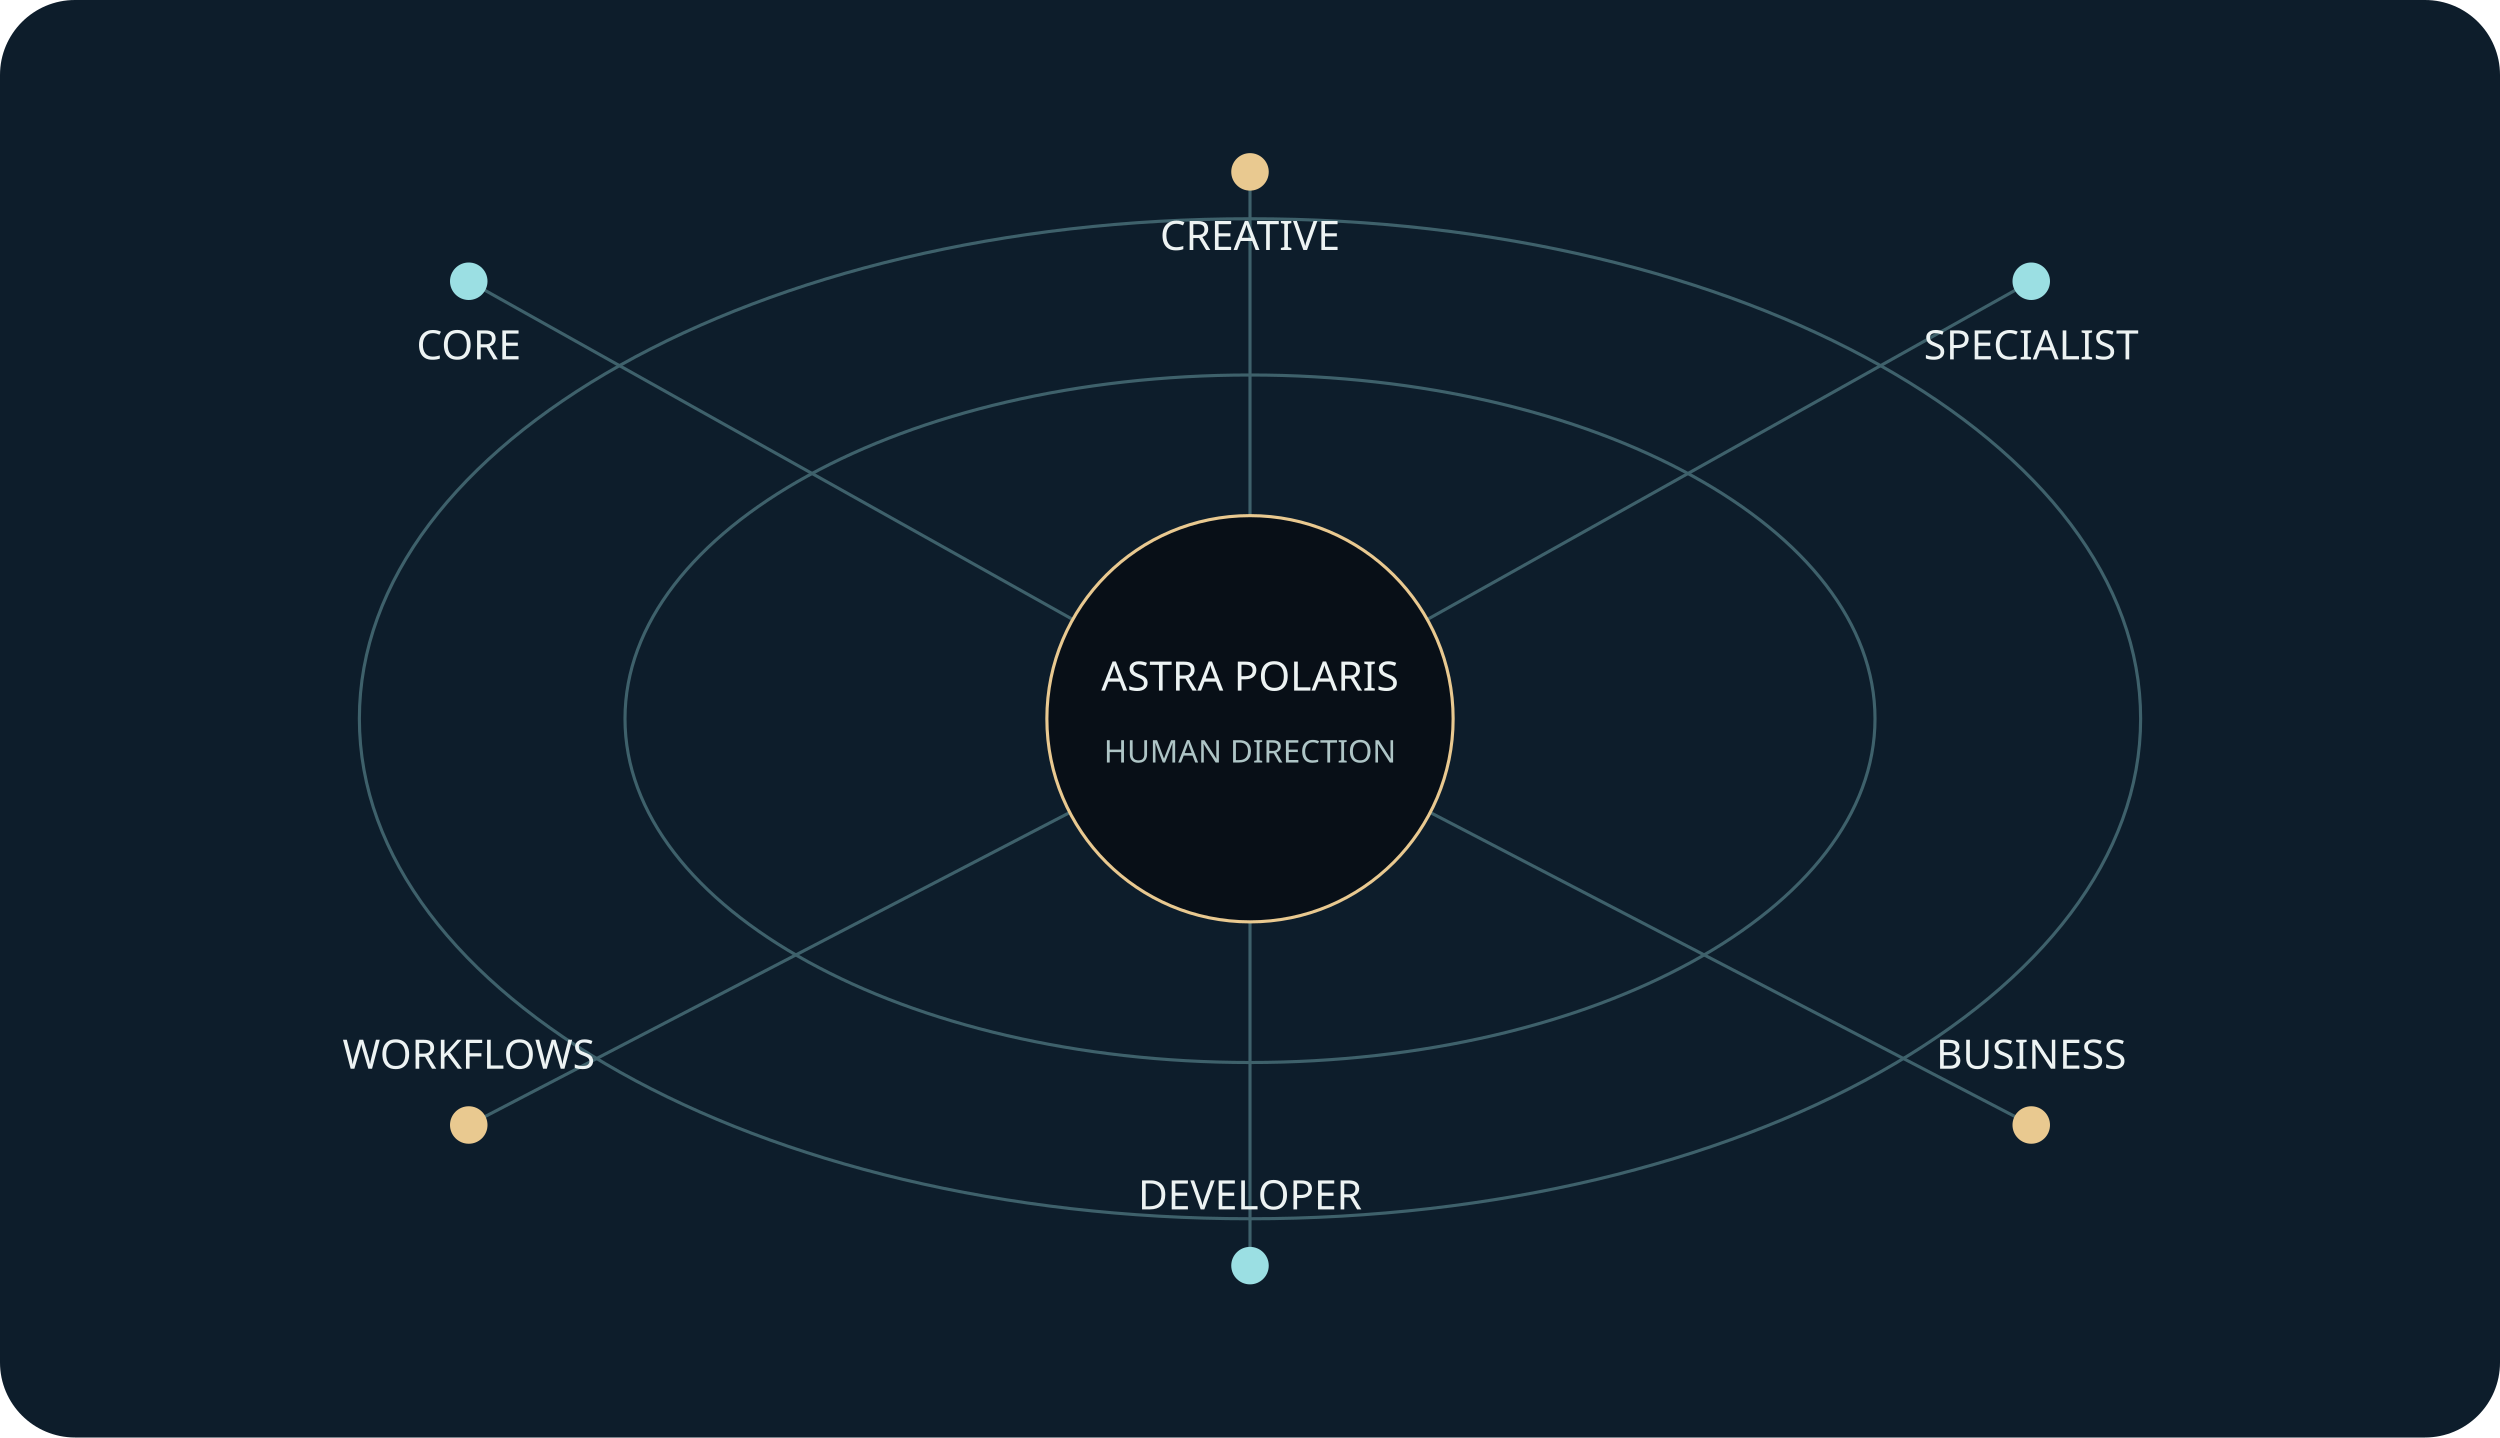
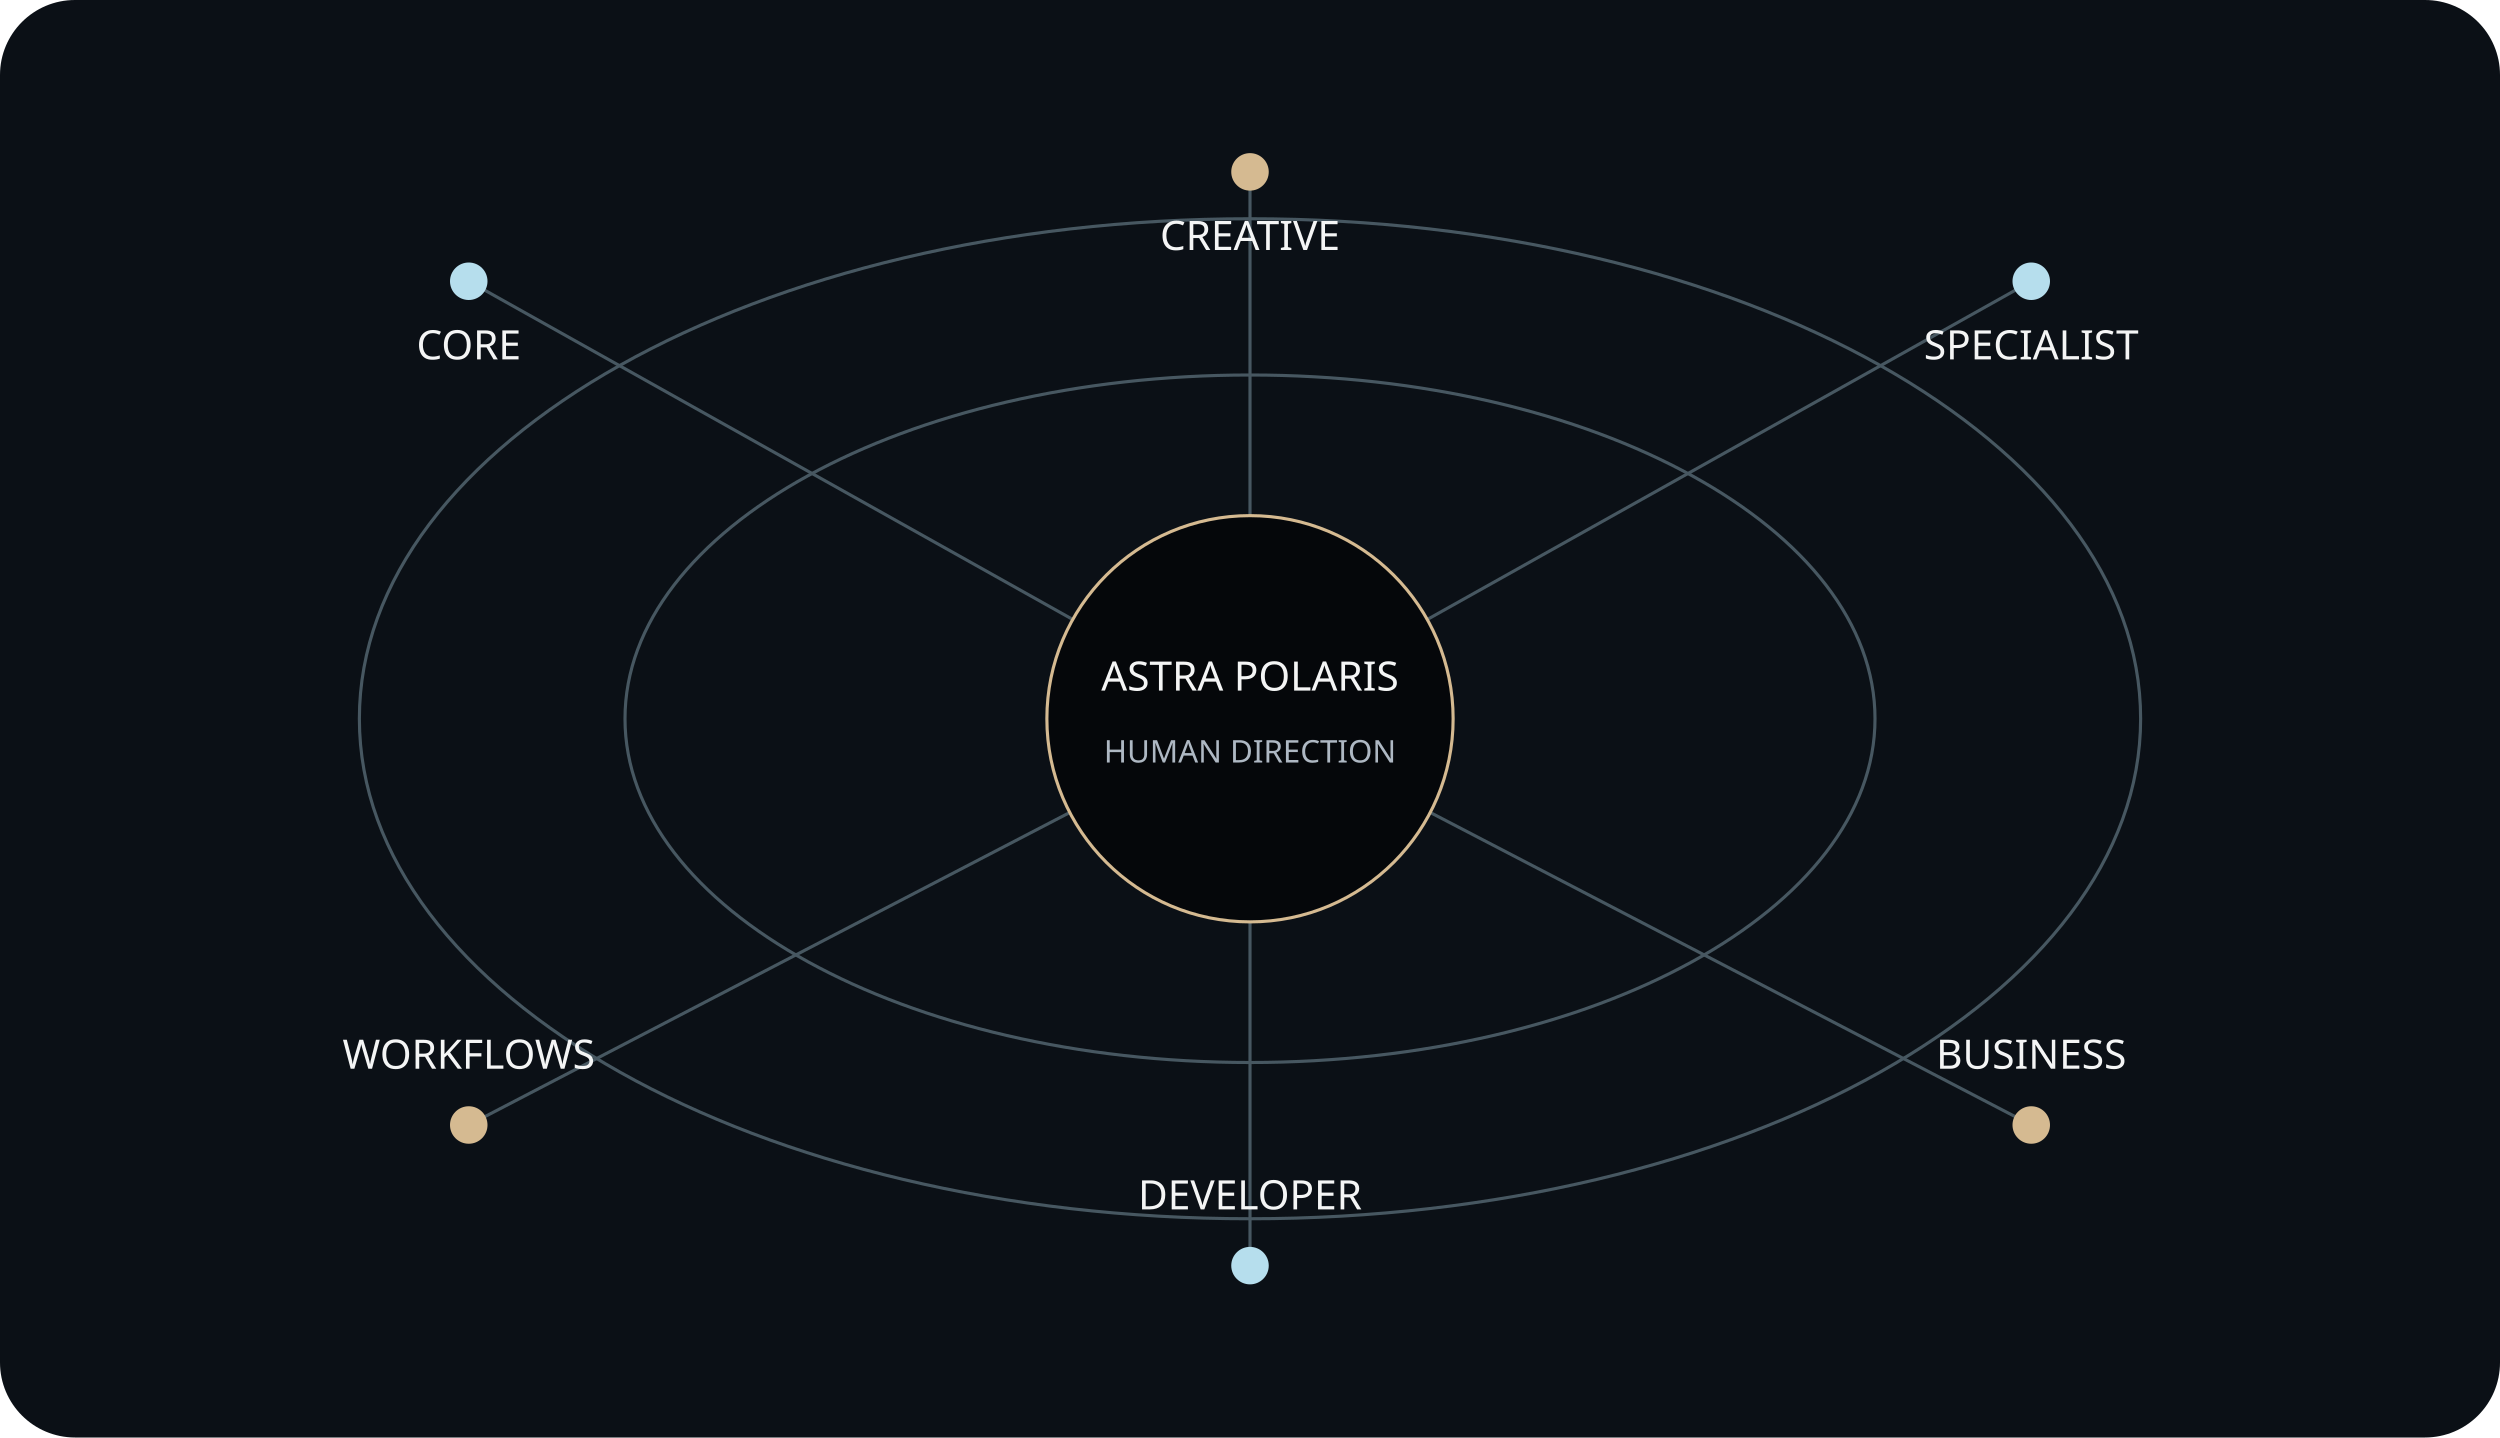
<svg xmlns="http://www.w3.org/2000/svg" viewBox="0 0 800 460" width="800" height="460">
-   <rect width="800" height="460" rx="24" fill="#0d1d2b" />
-   <g fill="none" stroke="#9bdfe3" opacity=".35">
+   <rect width="800" height="460" rx="24" fill="#0b1016" />
+   <g fill="none" stroke="#b6deed" opacity=".35">
    <ellipse cx="400" cy="230" rx="285" ry="160" />
    <ellipse cx="400" cy="230" rx="200" ry="110" />
    <path d="M400 230L150 90" />
    <path d="M400 230L400 55" />
    <path d="M400 230L650 90" />
    <path d="M400 230L650 360" />
    <path d="M400 230L400 405" />
    <path d="M400 230L150 360" />
  </g>
-   <circle cx="400" cy="230" r="65" fill="#080f17" stroke="#e9c990" />
-   <g fill="#edf3f3" font-family="system-ui,sans-serif" font-size="13" text-anchor="middle">
+   <circle cx="400" cy="230" r="65" fill="#05070a" stroke="#d5ba91" />
+   <g fill="#f4f5f5" font-family="system-ui,sans-serif" font-size="13" text-anchor="middle">
    <text x="400" y="221">ASTRA POLARIS</text>
-     <text x="400" y="244" fill="#aec5c6" font-size="10">HUMAN DIRECTION</text>
-     <circle cx="150" cy="90" r="6" fill="#9bdfe3" />
+     <text x="400" y="244" fill="#aeb8c3" font-size="10">HUMAN DIRECTION</text>
+     <circle cx="150" cy="90" r="6" fill="#b6deed" />
    <text x="150" y="115">CORE</text>
-     <circle cx="400" cy="55" r="6" fill="#e9c990" />
+     <circle cx="400" cy="55" r="6" fill="#d5ba91" />
    <text x="400" y="80">CREATIVE</text>
-     <circle cx="650" cy="90" r="6" fill="#9bdfe3" />
+     <circle cx="650" cy="90" r="6" fill="#b6deed" />
    <text x="650" y="115">SPECIALIST</text>
-     <circle cx="650" cy="360" r="6" fill="#e9c990" />
+     <circle cx="650" cy="360" r="6" fill="#d5ba91" />
    <text x="650" y="342">BUSINESS</text>
-     <circle cx="400" cy="405" r="6" fill="#9bdfe3" />
+     <circle cx="400" cy="405" r="6" fill="#b6deed" />
    <text x="400" y="387">DEVELOPER</text>
-     <circle cx="150" cy="360" r="6" fill="#e9c990" />
+     <circle cx="150" cy="360" r="6" fill="#d5ba91" />
    <text x="150" y="342">WORKFLOWS</text>
  </g>
</svg>
